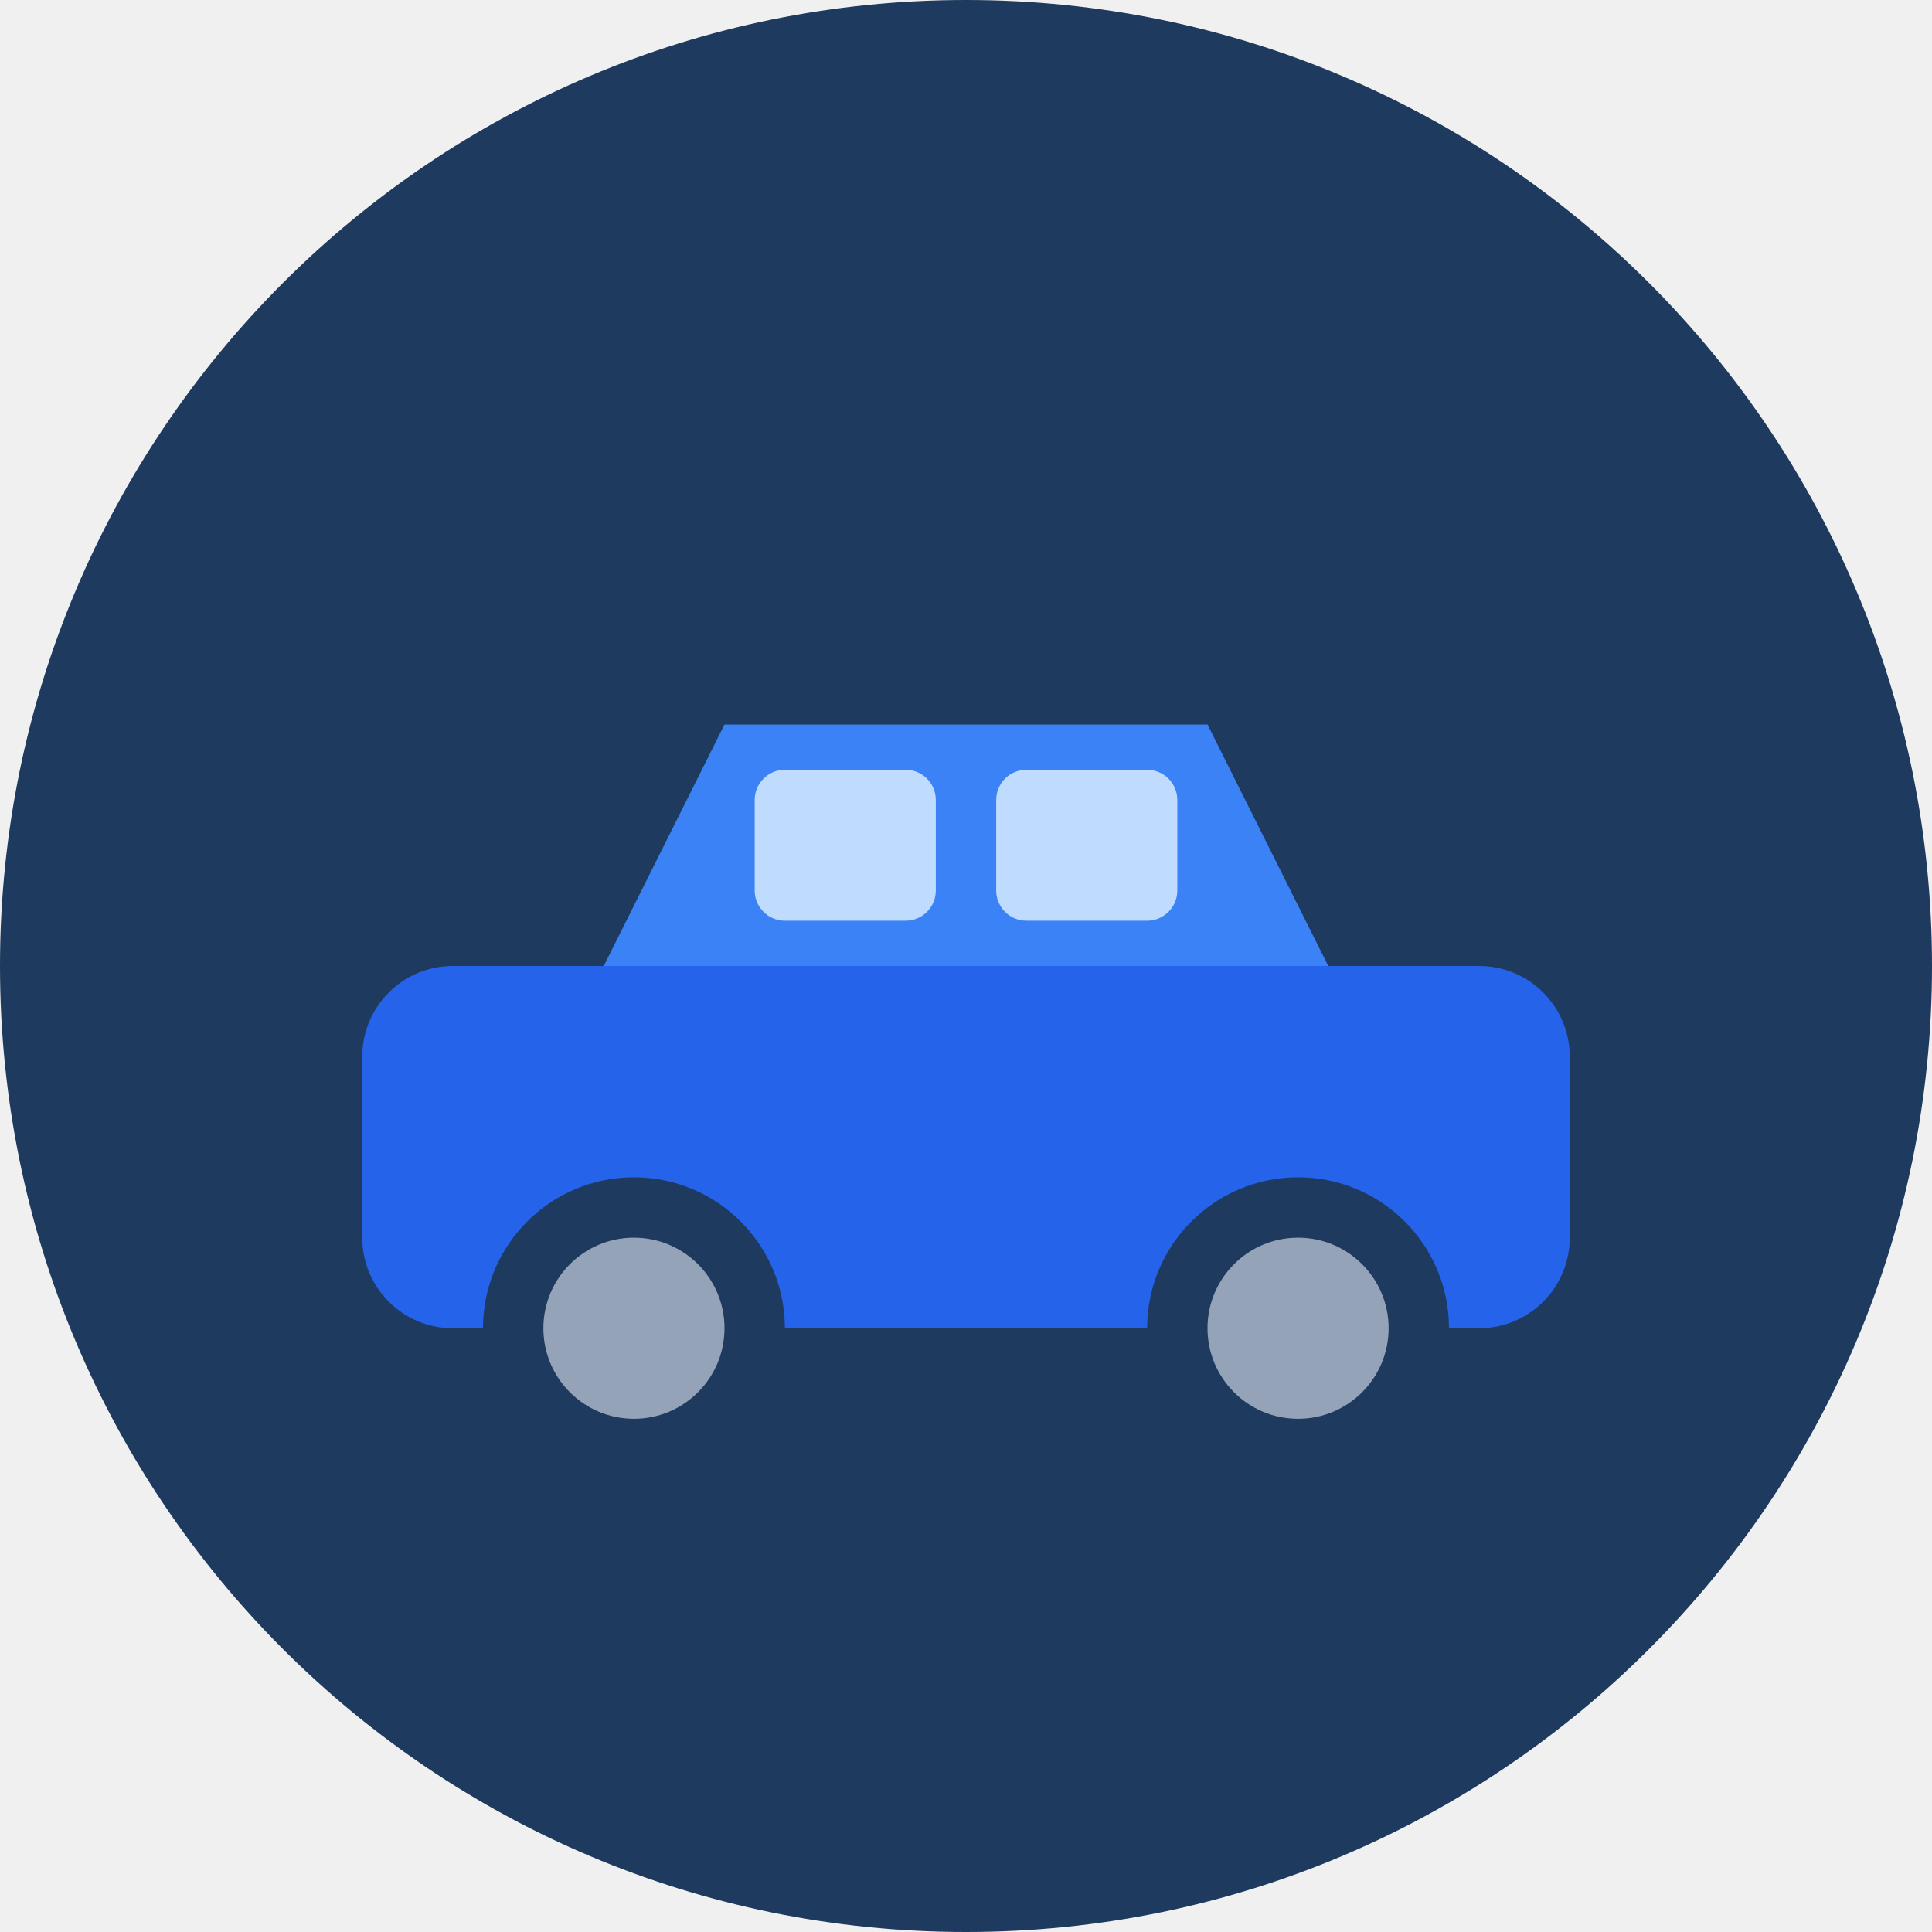
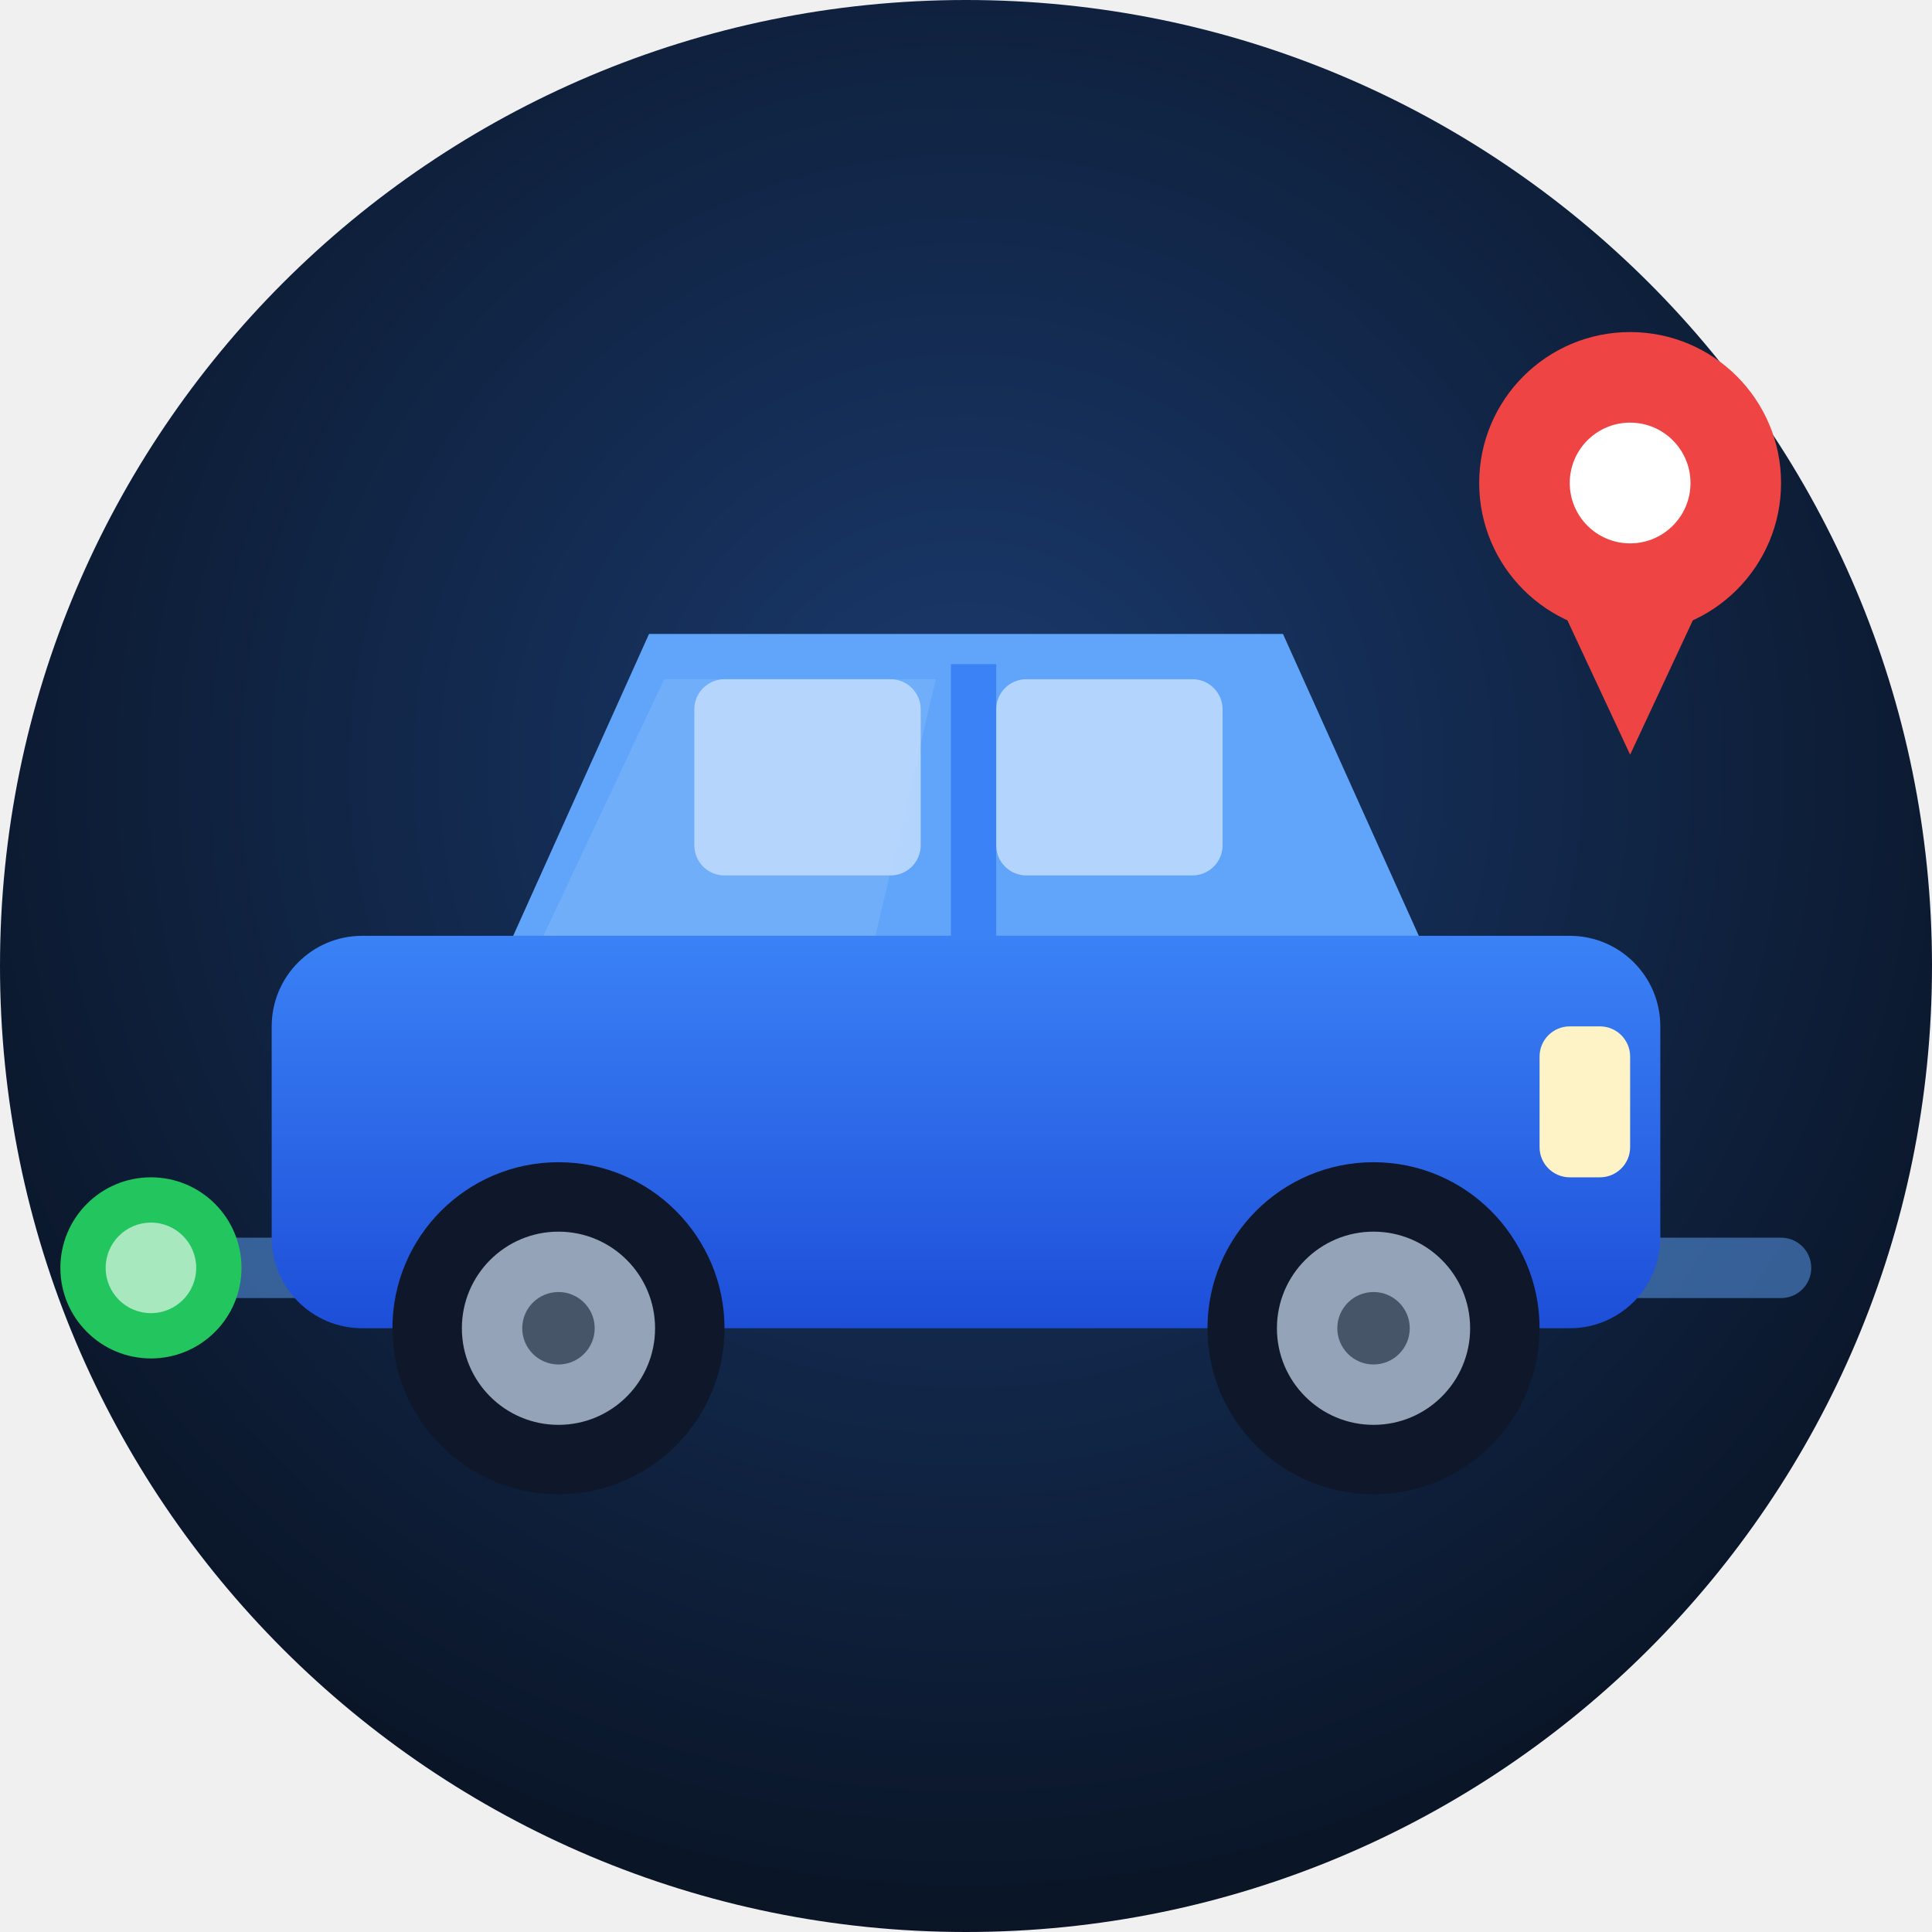
<svg xmlns="http://www.w3.org/2000/svg" viewBox="0 0 64 64">
-   <circle cx="32" cy="32" r="32" fill="#1e3a5f" />
-   <g transform="translate(10, 18)">
-     <rect x="2" y="14" width="40" height="12" rx="3" fill="#2563eb" />
-     <path d="M10 14 L14 6 L30 6 L34 14 Z" fill="#3b82f6" />
-     <circle cx="11" cy="26" r="5" fill="#1e3a5f" />
-     <circle cx="11" cy="26" r="3" fill="#94a3b8" />
-     <circle cx="33" cy="26" r="5" fill="#1e3a5f" />
-     <circle cx="33" cy="26" r="3" fill="#94a3b8" />
-     <rect x="15" y="7.5" width="6" height="5" rx="1" fill="#bfdbfe" />
-     <rect x="23" y="7.5" width="6" height="5" rx="1" fill="#bfdbfe" />
-   </g>
+   <defs>
+     <radialGradient id="bg" cx="50%" cy="40%" r="65%">
+       <stop offset="0%" stop-color="#1a3a6e" />
+       <stop offset="100%" stop-color="#08111f" />
+     </radialGradient>
+     <linearGradient id="body" x1="0" y1="0" x2="0" y2="1">
+       <stop offset="0%" stop-color="#3b82f6" />
+       <stop offset="100%" stop-color="#1d4ed8" />
+     </linearGradient>
+   </defs>
+   <circle cx="32" cy="32" r="32" fill="url(#bg)" />
+   <line x1="5" y1="42" x2="12" y2="42" stroke="#60a5fa" stroke-width="2" stroke-linecap="round" stroke-opacity="0.5" />
+   <line x1="52" y1="42" x2="59" y2="42" stroke="#60a5fa" stroke-width="2" stroke-linecap="round" stroke-opacity="0.5" />
+   <rect x="9" y="31" width="46" height="13" rx="3" fill="url(#body)" />
+   <path d="M17 31 L21.5 21 L42.5 21 L47 31 Z" fill="#60a5fa" />
+   <path d="M18 31 L22 22.5 L31 22.5 L29 31 Z" fill="white" fill-opacity="0.1" />
+   <rect x="23" y="22.5" width="7.5" height="6.5" rx="1" fill="#bfdbfe" fill-opacity="0.88" />
+   <rect x="33" y="22.5" width="7.5" height="6.5" rx="1" fill="#bfdbfe" fill-opacity="0.88" />
+   <rect x="31.5" y="22" width="1.5" height="9" fill="#3b82f6" />
+   <rect x="51" y="34" width="3" height="5" rx="1" fill="#fef3c7" />
+   <circle cx="18.5" cy="44" r="5.5" fill="#0f172a" />
+   <circle cx="18.5" cy="44" r="3.2" fill="#94a3b8" />
+   <circle cx="18.5" cy="44" r="1.2" fill="#475569" />
+   <circle cx="45.5" cy="44" r="5.5" fill="#0f172a" />
+   <circle cx="45.5" cy="44" r="3.2" fill="#94a3b8" />
+   <circle cx="45.5" cy="44" r="1.2" fill="#475569" />
+   <circle cx="54" cy="16" r="5" fill="#ef4444" />
+   <path d="M51.2 19 L56.8 19 L54 25 Z" fill="#ef4444" />
+   <circle cx="54" cy="16" r="2" fill="white" />
+   <circle cx="5" cy="42" r="3" fill="#22c55e" />
+   <circle cx="5" cy="42" r="1.5" fill="white" fill-opacity="0.6" />
</svg>
